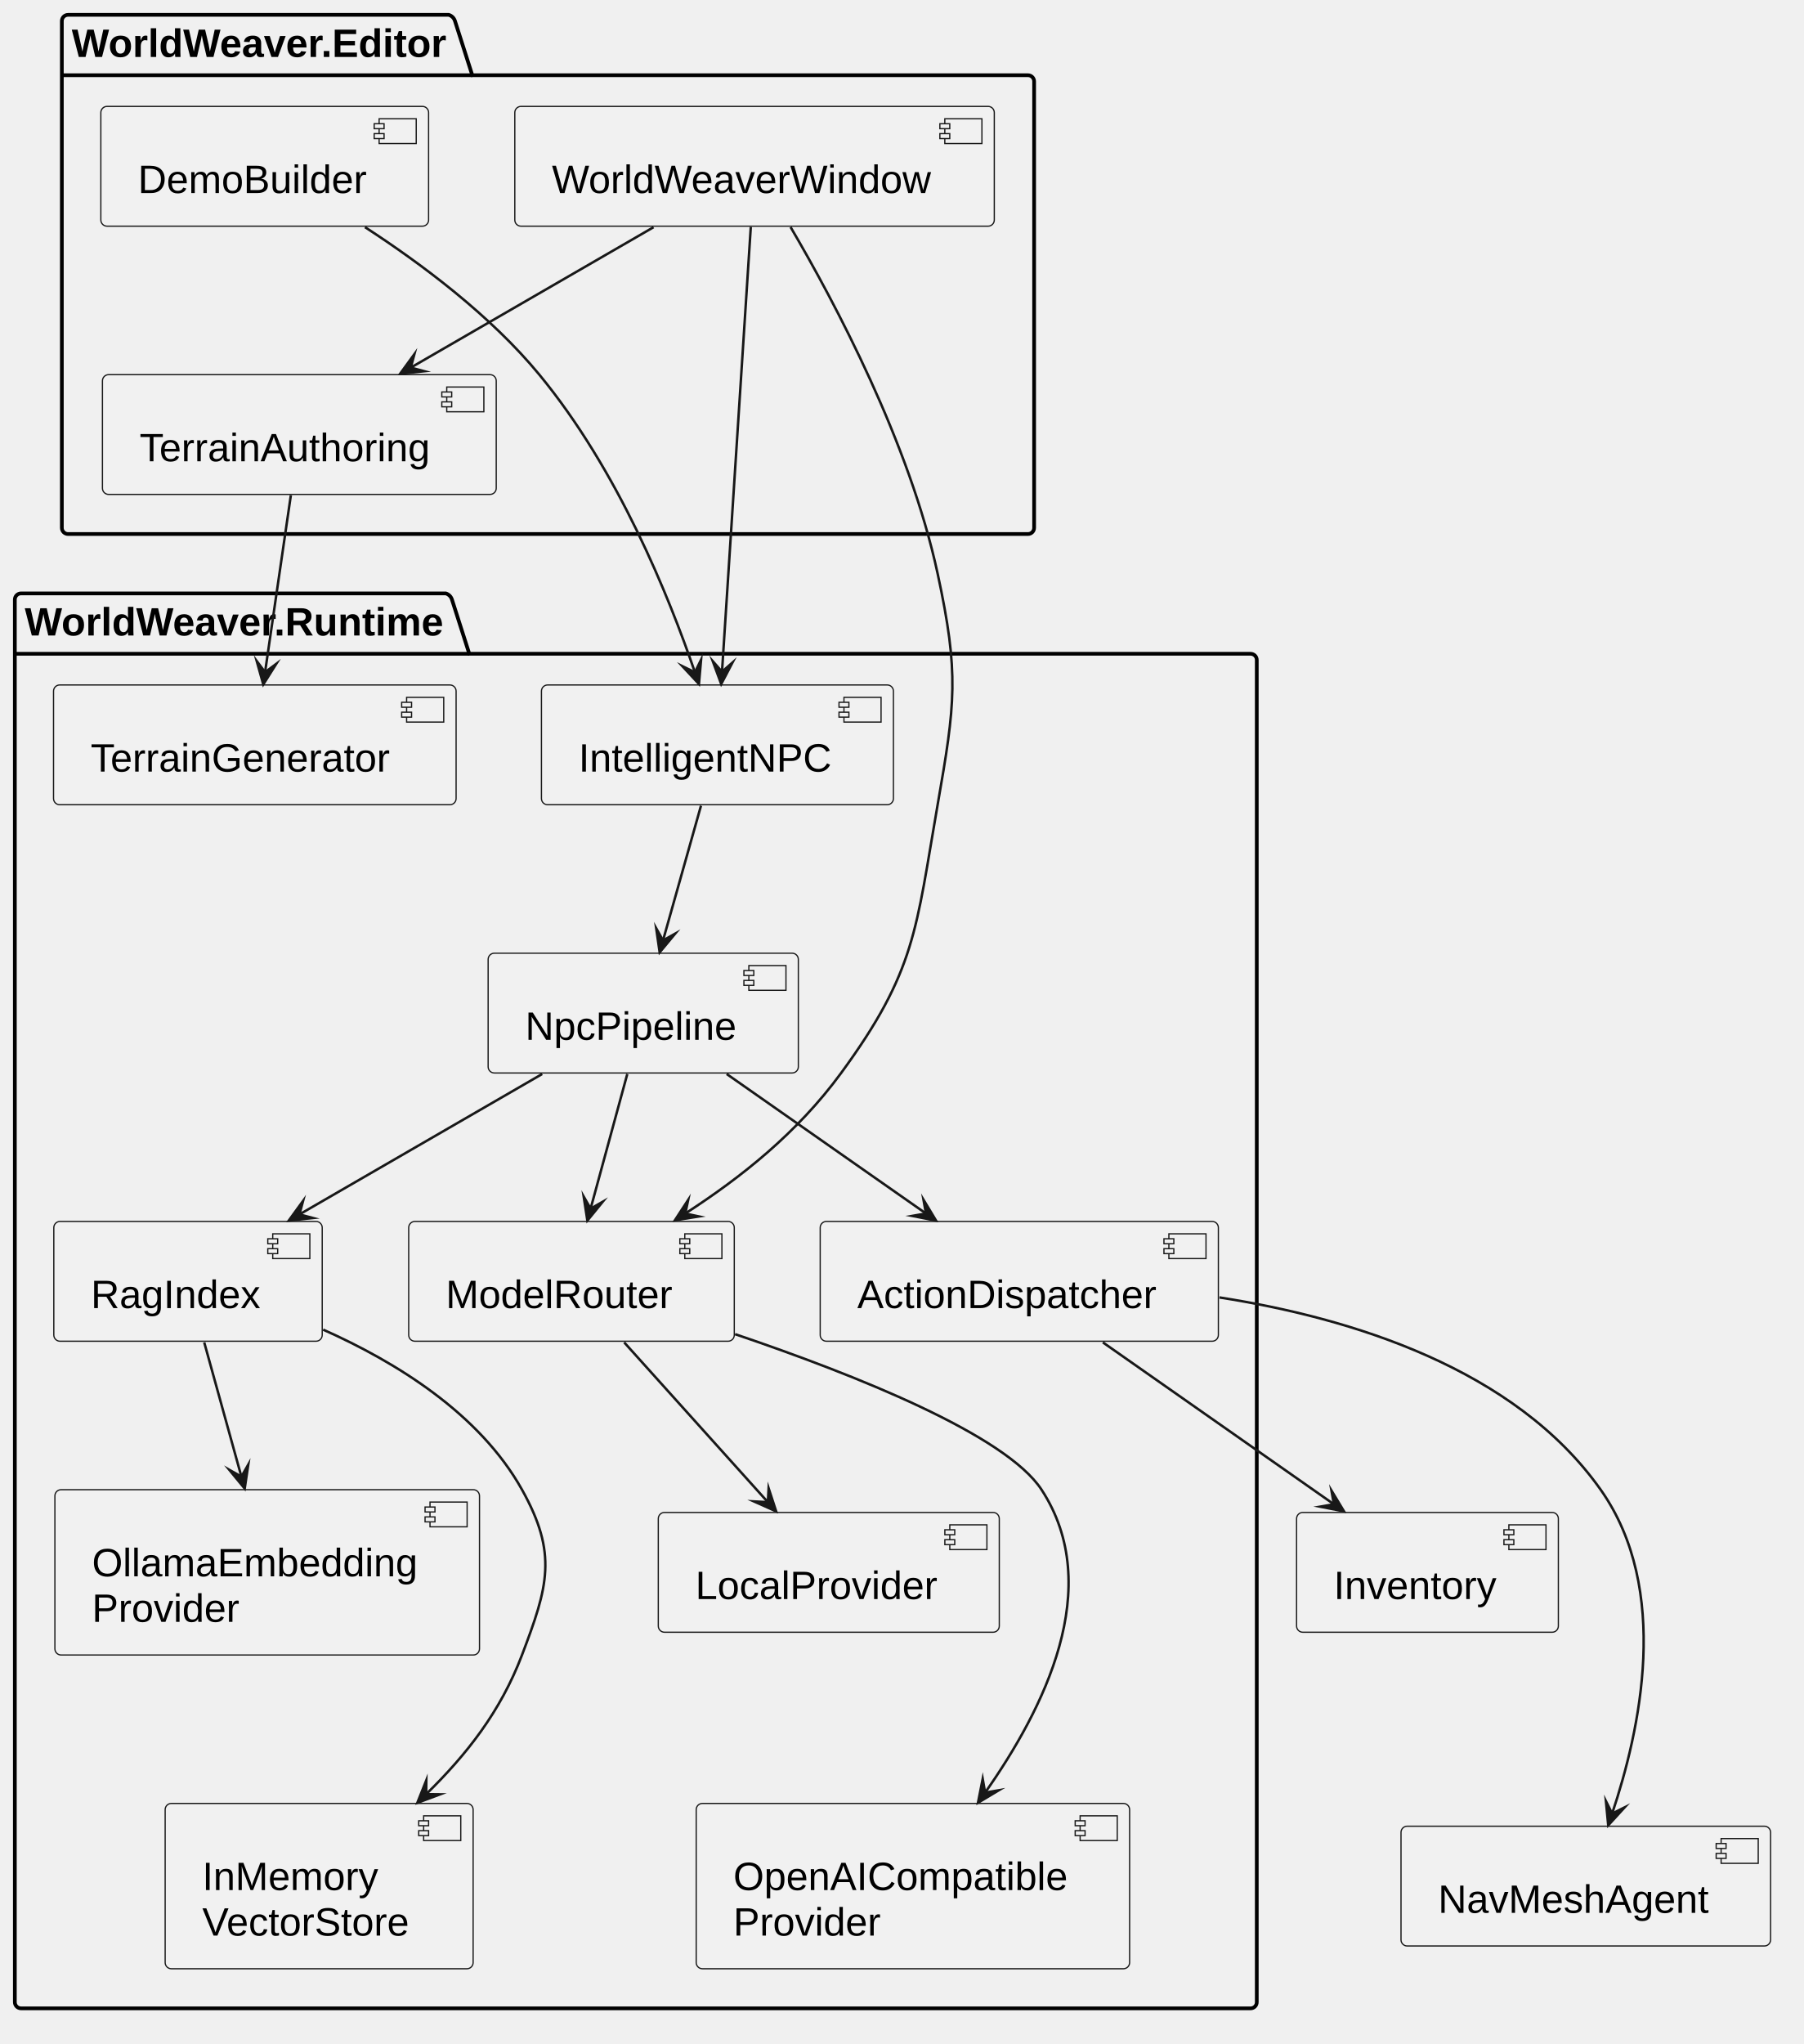
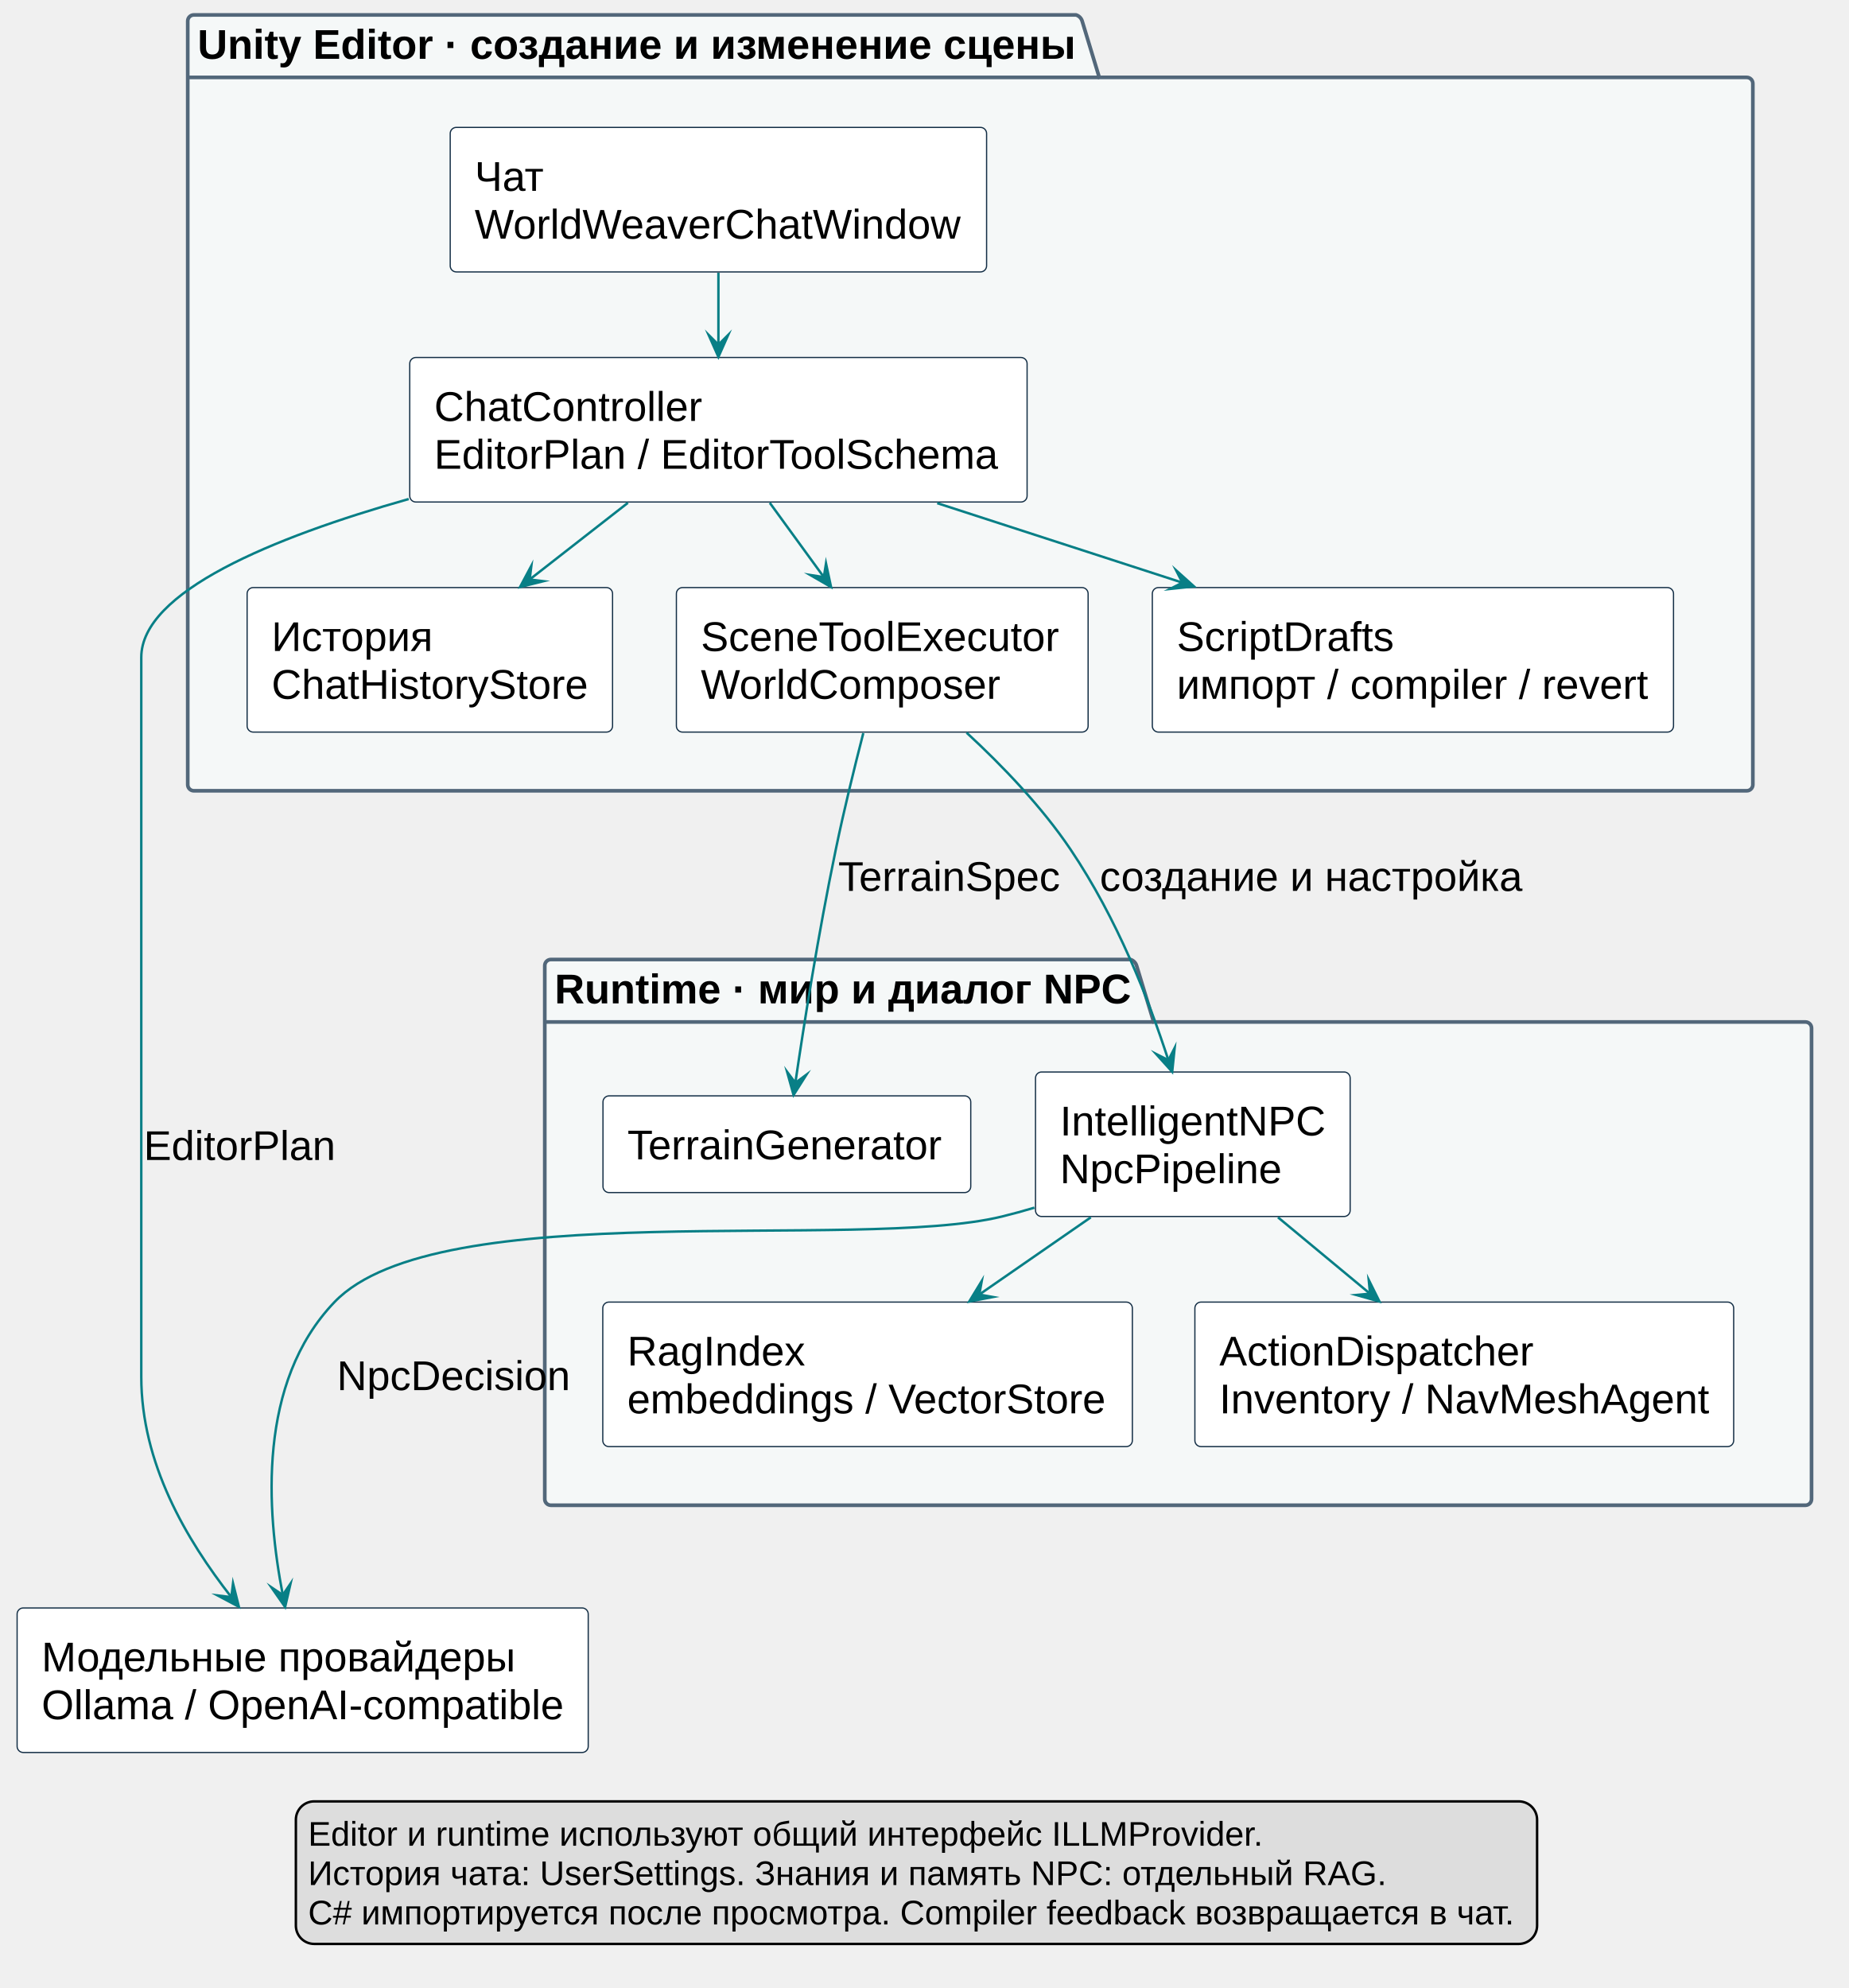
- <svg xmlns="http://www.w3.org/2000/svg" version="1.1" data-diagram-type="DESCRIPTION" style="width:729px;height:826px;background:#FFFFFF;" width="729px" height="826px" viewBox="0 0 729 826" zoomAndPan="magnify" preserveAspectRatio="none" contentStyleType="text/css">
+ <svg xmlns="http://www.w3.org/2000/svg" version="1.1" data-diagram-type="DESCRIPTION" style="width:756px;height:813px;background:#FFFFFF;" width="756px" height="813px" viewBox="0 0 756 813" zoomAndPan="magnify" preserveAspectRatio="none" contentStyleType="text/css">
  <defs />
  <g font-family="sans-serif" lengthAdjust="spacing">
-     <g class="cluster" data-qualified-name="WorldWeaver.Editor" id="ent0001" data-source-line="5">
-       <path d="M27.5,6 L181.406,6 A3.75,3.75 0 0 1 183.906,8.5 L190.906,30.398 L415.5,30.398 A2.5,2.5 0 0 1 418,32.898 L418,213.3 A2.5,2.5 0 0 1 415.5,215.8 L27.5,215.8 A2.5,2.5 0 0 1 25,213.3 L25,8.5 A2.5,2.5 0 0 1 27.5,6" style="stroke:#000;stroke-width:1.5;" fill="none" />
-       <line x1="25" y1="30.398" x2="190.906" y2="30.398" style="stroke:#000;stroke-width:1.5;" />
-       <text x="29" y="23.008" fill="#000" font-size="16" textLength="152.906" font-weight="700" font-family="Arial">WorldWeaver.Editor</text>
+     <g class="cluster" data-qualified-name="Editor" id="ent0001" data-source-line="14">
+       <path d="M79.27,6.103 L440.009,6.103 A3.75,3.75 0 0 1 442.509,8.603 L449.509,31.651 L714.27,31.651 A2.5,2.5 0 0 1 716.77,34.151 L716.77,320.893 A2.5,2.5 0 0 1 714.27,323.393 L79.27,323.393 A2.5,2.5 0 0 1 76.77,320.893 L76.77,8.603 A2.5,2.5 0 0 1 79.27,6.103" style="stroke:#52677A;stroke-width:1.5;" fill="#F5F8F8" />
+       <line x1="76.77" y1="31.651" x2="449.509" y2="31.651" style="stroke:#52677A;stroke-width:1.5;" />
+       <text x="80.77" y="24.048" fill="#000" font-size="17" textLength="359.739" font-weight="700" font-family="Arial">Unity Editor · создание и изменение сцены</text>
    </g>
-     <g class="cluster" data-qualified-name="WorldWeaver.Runtime" id="ent0005" data-source-line="10">
-       <path d="M8.5,239.8 L180.188,239.8 A3.75,3.75 0 0 1 182.688,242.3 L189.688,264.198 L505.5,264.198 A2.5,2.5 0 0 1 508,266.698 L508,809.09 A2.5,2.5 0 0 1 505.5,811.59 L8.5,811.59 A2.5,2.5 0 0 1 6,809.09 L6,242.3 A2.5,2.5 0 0 1 8.5,239.8" style="stroke:#000;stroke-width:1.5;" fill="none" />
-       <line x1="6" y1="264.198" x2="189.688" y2="264.198" style="stroke:#000;stroke-width:1.5;" />
-       <text x="10" y="256.808" fill="#000" font-size="16" textLength="170.688" font-weight="700" font-family="Arial">WorldWeaver.Runtime</text>
+     <g class="cluster" data-qualified-name="Runtime" id="ent0014" data-source-line="30">
+       <path d="M225.27,392.393 L462.261,392.393 A3.75,3.75 0 0 1 464.761,394.893 L471.761,417.941 L738.27,417.941 A2.5,2.5 0 0 1 740.77,420.441 L740.77,613.083 A2.5,2.5 0 0 1 738.27,615.583 L225.27,615.583 A2.5,2.5 0 0 1 222.77,613.083 L222.77,394.893 A2.5,2.5 0 0 1 225.27,392.393" style="stroke:#52677A;stroke-width:1.5;" fill="#F5F8F8" />
+       <line x1="222.77" y1="417.941" x2="471.761" y2="417.941" style="stroke:#52677A;stroke-width:1.5;" />
+       <text x="226.77" y="410.338" fill="#000" font-size="17" textLength="235.991" font-weight="700" font-family="Arial">Runtime · мир и диалог NPC</text>
    </g>
-     <g class="entity" data-qualified-name="WorldWeaver.Editor.UI" id="ent0002" data-source-line="6">
-       <rect x="208.09" y="43" width="193.813" height="48.398" fill="#F1F1F1" style="stroke:#181818;stroke-width:0.5;" rx="2.5" ry="2.5" />
-       <rect x="381.903" y="48" width="15" height="10" fill="#F1F1F1" style="stroke:#181818;stroke-width:0.5;" />
-       <rect x="379.903" y="50" width="4" height="2" fill="#F1F1F1" style="stroke:#181818;stroke-width:0.5;" />
-       <rect x="379.903" y="54" width="4" height="2" fill="#F1F1F1" style="stroke:#181818;stroke-width:0.5;" />
-       <text x="223.09" y="78.008" fill="#000" font-size="16" textLength="153.813" font-family="Arial">WorldWeaverWindow</text>
+     <g class="entity" data-qualified-name="Editor.Chat" id="ent0002" data-source-line="15">
+       <rect x="184.1" y="52.103" width="219.335" height="59.097" fill="#FFF" style="stroke:#142F46;stroke-width:0.5;" rx="2.5" ry="2.5" />
+       <text x="194.1" y="78.048" fill="#000" font-size="17" textLength="28.571" font-family="Arial">Чат</text>
+       <text x="194.1" y="97.597" fill="#000" font-size="17" textLength="199.335" font-family="Arial">WorldWeaverChatWindow</text>
    </g>
-     <g class="entity" data-qualified-name="WorldWeaver.Editor.Author" id="ent0003" data-source-line="7">
-       <rect x="41.41" y="151.4" width="159.172" height="48.398" fill="#F1F1F1" style="stroke:#181818;stroke-width:0.5;" rx="2.5" ry="2.5" />
-       <rect x="180.582" y="156.4" width="15" height="10" fill="#F1F1F1" style="stroke:#181818;stroke-width:0.5;" />
-       <rect x="178.582" y="158.4" width="4" height="2" fill="#F1F1F1" style="stroke:#181818;stroke-width:0.5;" />
-       <rect x="178.582" y="162.4" width="4" height="2" fill="#F1F1F1" style="stroke:#181818;stroke-width:0.5;" />
-       <text x="56.41" y="186.408" fill="#000" font-size="16" textLength="119.172" font-family="Arial">TerrainAuthoring</text>
+     <g class="entity" data-qualified-name="Editor.Controller" id="ent0003" data-source-line="16">
+       <rect x="167.55" y="146.203" width="252.447" height="59.097" fill="#FFF" style="stroke:#142F46;stroke-width:0.5;" rx="2.5" ry="2.5" />
+       <text x="177.55" y="172.148" fill="#000" font-size="17" textLength="109.604" font-family="Arial">ChatController</text>
+       <text x="177.55" y="191.697" fill="#000" font-size="17" textLength="232.447" font-family="Arial">EditorPlan / EditorToolSchema</text>
    </g>
-     <g class="entity" data-qualified-name="WorldWeaver.Editor.Demo" id="ent0004" data-source-line="8">
-       <rect x="40.76" y="43" width="132.484" height="48.398" fill="#F1F1F1" style="stroke:#181818;stroke-width:0.5;" rx="2.5" ry="2.5" />
-       <rect x="153.244" y="48" width="15" height="10" fill="#F1F1F1" style="stroke:#181818;stroke-width:0.5;" />
-       <rect x="151.244" y="50" width="4" height="2" fill="#F1F1F1" style="stroke:#181818;stroke-width:0.5;" />
-       <rect x="151.244" y="54" width="4" height="2" fill="#F1F1F1" style="stroke:#181818;stroke-width:0.5;" />
-       <text x="55.76" y="78.008" fill="#000" font-size="16" textLength="92.484" font-family="Arial">DemoBuilder</text>
+     <g class="entity" data-qualified-name="Editor.History" id="ent0004" data-source-line="17">
+       <rect x="101.05" y="240.293" width="149.434" height="59.097" fill="#FFF" style="stroke:#142F46;stroke-width:0.5;" rx="2.5" ry="2.5" />
+       <text x="111.05" y="266.238" fill="#000" font-size="17" textLength="66.116" font-family="Arial">История</text>
+       <text x="111.05" y="285.787" fill="#000" font-size="17" textLength="129.434" font-family="Arial">ChatHistoryStore</text>
    </g>
-     <g class="entity" data-qualified-name="WorldWeaver.Runtime.NPC" id="ent0006" data-source-line="11">
-       <rect x="218.86" y="276.8" width="142.273" height="48.398" fill="#F1F1F1" style="stroke:#181818;stroke-width:0.5;" rx="2.5" ry="2.5" />
-       <rect x="341.133" y="281.8" width="15" height="10" fill="#F1F1F1" style="stroke:#181818;stroke-width:0.5;" />
-       <rect x="339.133" y="283.8" width="4" height="2" fill="#F1F1F1" style="stroke:#181818;stroke-width:0.5;" />
-       <rect x="339.133" y="287.8" width="4" height="2" fill="#F1F1F1" style="stroke:#181818;stroke-width:0.5;" />
-       <text x="233.86" y="311.808" fill="#000" font-size="16" textLength="102.273" font-family="Arial">IntelligentNPC</text>
+     <g class="entity" data-qualified-name="Editor.Executor" id="ent0005" data-source-line="18">
+       <rect x="276.59" y="240.293" width="168.36" height="59.097" fill="#FFF" style="stroke:#142F46;stroke-width:0.5;" rx="2.5" ry="2.5" />
+       <text x="286.59" y="266.238" fill="#000" font-size="17" textLength="148.36" font-family="Arial">SceneToolExecutor</text>
+       <text x="286.59" y="285.787" fill="#000" font-size="17" textLength="122.81" font-family="Arial">WorldComposer</text>
    </g>
-     <g class="entity" data-qualified-name="WorldWeaver.Runtime.Pipeline" id="ent0007" data-source-line="12">
-       <rect x="197.31" y="385.2" width="125.383" height="48.398" fill="#F1F1F1" style="stroke:#181818;stroke-width:0.5;" rx="2.5" ry="2.5" />
-       <rect x="302.693" y="390.2" width="15" height="10" fill="#F1F1F1" style="stroke:#181818;stroke-width:0.5;" />
-       <rect x="300.693" y="392.2" width="4" height="2" fill="#F1F1F1" style="stroke:#181818;stroke-width:0.5;" />
-       <rect x="300.693" y="396.2" width="4" height="2" fill="#F1F1F1" style="stroke:#181818;stroke-width:0.5;" />
-       <text x="212.31" y="420.208" fill="#000" font-size="16" textLength="85.383" font-family="Arial">NpcPipeline</text>
+     <g class="entity" data-qualified-name="Editor.Scripts" id="ent0006" data-source-line="19">
+       <rect x="471.21" y="240.293" width="213.118" height="59.097" fill="#FFF" style="stroke:#142F46;stroke-width:0.5;" rx="2.5" ry="2.5" />
+       <text x="481.21" y="266.238" fill="#000" font-size="17" textLength="88.793" font-family="Arial">ScriptDrafts</text>
+       <text x="481.21" y="285.787" fill="#000" font-size="17" textLength="193.118" font-family="Arial">импорт / compiler / revert</text>
    </g>
-     <g class="entity" data-qualified-name="WorldWeaver.Runtime.Router" id="ent0008" data-source-line="13">
-       <rect x="165.2" y="493.6" width="131.602" height="48.398" fill="#F1F1F1" style="stroke:#181818;stroke-width:0.5;" rx="2.5" ry="2.5" />
-       <rect x="276.802" y="498.6" width="15" height="10" fill="#F1F1F1" style="stroke:#181818;stroke-width:0.5;" />
-       <rect x="274.802" y="500.6" width="4" height="2" fill="#F1F1F1" style="stroke:#181818;stroke-width:0.5;" />
-       <rect x="274.802" y="504.6" width="4" height="2" fill="#F1F1F1" style="stroke:#181818;stroke-width:0.5;" />
-       <text x="180.2" y="528.608" fill="#000" font-size="16" textLength="91.602" font-family="Arial">ModelRouter</text>
+     <g class="entity" data-qualified-name="Runtime.Dialogue" id="ent0015" data-source-line="31">
+       <rect x="423.44" y="438.393" width="128.666" height="59.097" fill="#FFF" style="stroke:#142F46;stroke-width:0.5;" rx="2.5" ry="2.5" />
+       <text x="433.44" y="464.338" fill="#000" font-size="17" textLength="108.666" font-family="Arial">IntelligentNPC</text>
+       <text x="433.44" y="483.887" fill="#000" font-size="17" textLength="90.719" font-family="Arial">NpcPipeline</text>
    </g>
-     <g class="entity" data-qualified-name="WorldWeaver.Runtime.Local" id="ent0009" data-source-line="14">
-       <rect x="266.09" y="611.2" width="137.828" height="48.398" fill="#F1F1F1" style="stroke:#181818;stroke-width:0.5;" rx="2.5" ry="2.5" />
-       <rect x="383.918" y="616.2" width="15" height="10" fill="#F1F1F1" style="stroke:#181818;stroke-width:0.5;" />
-       <rect x="381.918" y="618.2" width="4" height="2" fill="#F1F1F1" style="stroke:#181818;stroke-width:0.5;" />
-       <rect x="381.918" y="622.2" width="4" height="2" fill="#F1F1F1" style="stroke:#181818;stroke-width:0.5;" />
-       <text x="281.09" y="646.208" fill="#000" font-size="16" textLength="97.828" font-family="Arial">LocalProvider</text>
+     <g class="entity" data-qualified-name="Runtime.RAG" id="ent0016" data-source-line="32">
+       <rect x="246.49" y="532.493" width="216.554" height="59.097" fill="#FFF" style="stroke:#142F46;stroke-width:0.5;" rx="2.5" ry="2.5" />
+       <text x="256.49" y="558.438" fill="#000" font-size="17" textLength="72.773" font-family="Arial">RagIndex</text>
+       <text x="256.49" y="577.987" fill="#000" font-size="17" textLength="196.554" font-family="Arial">embeddings / VectorStore</text>
    </g>
-     <g class="entity" data-qualified-name="WorldWeaver.Runtime.Cloud" id="ent0010" data-source-line="15">
-       <rect x="281.41" y="728.79" width="175.188" height="66.797" fill="#F1F1F1" style="stroke:#181818;stroke-width:0.5;" rx="2.5" ry="2.5" />
-       <rect x="436.598" y="733.79" width="15" height="10" fill="#F1F1F1" style="stroke:#181818;stroke-width:0.5;" />
-       <rect x="434.598" y="735.79" width="4" height="2" fill="#F1F1F1" style="stroke:#181818;stroke-width:0.5;" />
-       <rect x="434.598" y="739.79" width="4" height="2" fill="#F1F1F1" style="stroke:#181818;stroke-width:0.5;" />
-       <text x="296.41" y="763.798" fill="#000" font-size="16" textLength="135.188" font-family="Arial">OpenAICompatible</text>
-       <text x="296.41" y="782.196" fill="#000" font-size="16" textLength="59.578" font-family="Arial">Provider</text>
+     <g class="entity" data-qualified-name="Runtime.Actions" id="ent0017" data-source-line="33">
+       <rect x="488.61" y="532.493" width="220.323" height="59.097" fill="#FFF" style="stroke:#142F46;stroke-width:0.5;" rx="2.5" ry="2.5" />
+       <text x="498.61" y="558.438" fill="#000" font-size="17" textLength="128.504" font-family="Arial">ActionDispatcher</text>
+       <text x="498.61" y="577.987" fill="#000" font-size="17" textLength="200.323" font-family="Arial">Inventory / NavMeshAgent</text>
    </g>
-     <g class="entity" data-qualified-name="WorldWeaver.Runtime.RAG" id="ent0011" data-source-line="16">
-       <rect x="21.75" y="493.6" width="108.492" height="48.398" fill="#F1F1F1" style="stroke:#181818;stroke-width:0.5;" rx="2.5" ry="2.5" />
-       <rect x="110.242" y="498.6" width="15" height="10" fill="#F1F1F1" style="stroke:#181818;stroke-width:0.5;" />
-       <rect x="108.242" y="500.6" width="4" height="2" fill="#F1F1F1" style="stroke:#181818;stroke-width:0.5;" />
-       <rect x="108.242" y="504.6" width="4" height="2" fill="#F1F1F1" style="stroke:#181818;stroke-width:0.5;" />
-       <text x="36.75" y="528.608" fill="#000" font-size="16" textLength="68.492" font-family="Arial">RagIndex</text>
+     <g class="entity" data-qualified-name="Runtime.Terrain" id="ent0018" data-source-line="34">
+       <rect x="246.57" y="448.163" width="150.389" height="39.548" fill="#FFF" style="stroke:#142F46;stroke-width:0.5;" rx="2.5" ry="2.5" />
+       <text x="256.57" y="474.108" fill="#000" font-size="17" textLength="130.389" font-family="Arial">TerrainGenerator</text>
    </g>
-     <g class="entity" data-qualified-name="WorldWeaver.Runtime.Embedding" id="ent0012" data-source-line="17">
-       <rect x="22.19" y="602" width="171.625" height="66.797" fill="#F1F1F1" style="stroke:#181818;stroke-width:0.5;" rx="2.5" ry="2.5" />
-       <rect x="173.815" y="607" width="15" height="10" fill="#F1F1F1" style="stroke:#181818;stroke-width:0.5;" />
-       <rect x="171.815" y="609" width="4" height="2" fill="#F1F1F1" style="stroke:#181818;stroke-width:0.5;" />
-       <rect x="171.815" y="613" width="4" height="2" fill="#F1F1F1" style="stroke:#181818;stroke-width:0.5;" />
-       <text x="37.19" y="637.008" fill="#000" font-size="16" textLength="131.625" font-family="Arial">OllamaEmbedding</text>
-       <text x="37.19" y="655.406" fill="#000" font-size="16" textLength="59.578" font-family="Arial">Provider</text>
+     <g class="entity" data-qualified-name="Providers" id="ent0013" data-source-line="28">
+       <rect x="7" y="657.583" width="233.538" height="59.097" fill="#FFF" style="stroke:#142F46;stroke-width:0.5;" rx="2.5" ry="2.5" />
+       <text x="17" y="683.528" fill="#000" font-size="17" textLength="194.695" font-family="Arial">Модельные провайдеры</text>
+       <text x="17" y="703.077" fill="#000" font-size="17" textLength="213.538" font-family="Arial">Ollama / OpenAI-compatible</text>
    </g>
-     <g class="entity" data-qualified-name="WorldWeaver.Runtime.Vector" id="ent0013" data-source-line="18">
-       <rect x="66.76" y="728.79" width="124.484" height="66.797" fill="#F1F1F1" style="stroke:#181818;stroke-width:0.5;" rx="2.5" ry="2.5" />
-       <rect x="171.244" y="733.79" width="15" height="10" fill="#F1F1F1" style="stroke:#181818;stroke-width:0.5;" />
-       <rect x="169.244" y="735.79" width="4" height="2" fill="#F1F1F1" style="stroke:#181818;stroke-width:0.5;" />
-       <rect x="169.244" y="739.79" width="4" height="2" fill="#F1F1F1" style="stroke:#181818;stroke-width:0.5;" />
-       <text x="81.76" y="763.798" fill="#000" font-size="16" textLength="71.125" font-family="Arial">InMemory</text>
-       <text x="81.76" y="782.196" fill="#000" font-size="16" textLength="84.484" font-family="Arial">VectorStore</text>
+     <g class="link" data-entity-1="ent0002" data-entity-2="ent0003" id="lnk7" data-source-line="20" data-link-type="dependency">
+       <path d="M293.77,111.543 C293.77,122.513 293.77,130.003 293.77,140.963" style="stroke:#087F86;stroke-width:1;" fill="none" id="Chat-to-Controller" />
+       <polygon points="293.77,145.963,297.77,136.963,293.77,140.963,289.77,136.963,293.77,145.963" fill="#087F86" style="stroke:#087F86;stroke-width:1;stroke-linejoin:miter;stroke-miterlimit:10;" />
    </g>
-     <g class="entity" data-qualified-name="WorldWeaver.Runtime.Actions" id="ent0014" data-source-line="19">
-       <rect x="331.53" y="493.6" width="160.945" height="48.398" fill="#F1F1F1" style="stroke:#181818;stroke-width:0.5;" rx="2.5" ry="2.5" />
-       <rect x="472.475" y="498.6" width="15" height="10" fill="#F1F1F1" style="stroke:#181818;stroke-width:0.5;" />
-       <rect x="470.475" y="500.6" width="4" height="2" fill="#F1F1F1" style="stroke:#181818;stroke-width:0.5;" />
-       <rect x="470.475" y="504.6" width="4" height="2" fill="#F1F1F1" style="stroke:#181818;stroke-width:0.5;" />
-       <text x="346.53" y="528.608" fill="#000" font-size="16" textLength="120.945" font-family="Arial">ActionDispatcher</text>
+     <g class="link" data-entity-1="ent0003" data-entity-2="ent0004" id="lnk8" data-source-line="21" data-link-type="dependency">
+       <path d="M256.76,205.633 C242.7,216.603 230.641,226.015 216.591,236.985" style="stroke:#087F86;stroke-width:1;" fill="none" id="Controller-to-History" />
+       <polygon points="212.65,240.063,222.205,237.677,216.591,236.985,217.282,231.371,212.65,240.063" fill="#087F86" style="stroke:#087F86;stroke-width:1;stroke-linejoin:miter;stroke-miterlimit:10;" />
    </g>
-     <g class="entity" data-qualified-name="WorldWeaver.Runtime.Generator" id="ent0015" data-source-line="20">
-       <rect x="21.64" y="276.8" width="162.719" height="48.398" fill="#F1F1F1" style="stroke:#181818;stroke-width:0.5;" rx="2.5" ry="2.5" />
-       <rect x="164.359" y="281.8" width="15" height="10" fill="#F1F1F1" style="stroke:#181818;stroke-width:0.5;" />
-       <rect x="162.359" y="283.8" width="4" height="2" fill="#F1F1F1" style="stroke:#181818;stroke-width:0.5;" />
-       <rect x="162.359" y="287.8" width="4" height="2" fill="#F1F1F1" style="stroke:#181818;stroke-width:0.5;" />
-       <text x="36.64" y="311.808" fill="#000" font-size="16" textLength="122.719" font-family="Arial">TerrainGenerator</text>
+     <g class="link" data-entity-1="ent0003" data-entity-2="ent0005" id="lnk9" data-source-line="22" data-link-type="dependency">
+       <path d="M314.78,205.633 C322.77,216.603 328.909,225.049 336.889,236.019" style="stroke:#087F86;stroke-width:1;" fill="none" id="Controller-to-Executor" />
+       <polygon points="339.83,240.063,337.77,230.431,336.889,236.019,331.301,235.138,339.83,240.063" fill="#087F86" style="stroke:#087F86;stroke-width:1;stroke-linejoin:miter;stroke-miterlimit:10;" />
    </g>
-     <g class="entity" data-qualified-name="Inventory" id="ent0029" data-source-line="35">
-       <rect x="524.09" y="611.2" width="105.813" height="48.398" fill="#F1F1F1" style="stroke:#181818;stroke-width:0.5;" rx="2.5" ry="2.5" />
-       <rect x="609.903" y="616.2" width="15" height="10" fill="#F1F1F1" style="stroke:#181818;stroke-width:0.5;" />
-       <rect x="607.903" y="618.2" width="4" height="2" fill="#F1F1F1" style="stroke:#181818;stroke-width:0.5;" />
-       <rect x="607.903" y="622.2" width="4" height="2" fill="#F1F1F1" style="stroke:#181818;stroke-width:0.5;" />
-       <text x="539.09" y="646.208" fill="#000" font-size="16" textLength="65.813" font-family="Arial">Inventory</text>
+     <g class="link" data-entity-1="ent0003" data-entity-2="ent0006" id="lnk10" data-source-line="23" data-link-type="dependency">
+       <path d="M383.24,205.763 C416.73,216.623 450.004,227.409 483.504,238.279" style="stroke:#087F86;stroke-width:1;" fill="none" id="Controller-to-Scripts" />
+       <polygon points="488.26,239.823,480.934,233.24,483.504,238.279,478.465,240.85,488.26,239.823" fill="#087F86" style="stroke:#087F86;stroke-width:1;stroke-linejoin:miter;stroke-miterlimit:10;" />
    </g>
-     <g class="entity" data-qualified-name="Nav" id="ent0030" data-source-line="36">
-       <rect x="566.3" y="737.99" width="149.391" height="48.398" fill="#F1F1F1" style="stroke:#181818;stroke-width:0.5;" rx="2.5" ry="2.5" />
-       <rect x="695.691" y="742.99" width="15" height="10" fill="#F1F1F1" style="stroke:#181818;stroke-width:0.5;" />
-       <rect x="693.691" y="744.99" width="4" height="2" fill="#F1F1F1" style="stroke:#181818;stroke-width:0.5;" />
-       <rect x="693.691" y="748.99" width="4" height="2" fill="#F1F1F1" style="stroke:#181818;stroke-width:0.5;" />
-       <text x="581.3" y="772.998" fill="#000" font-size="16" textLength="109.391" font-family="Arial">NavMeshAgent</text>
+     <g class="link" data-entity-1="ent0015" data-entity-2="ent0016" id="lnk19" data-source-line="35" data-link-type="dependency">
+       <path d="M446.05,497.833 C430.21,508.803 416.281,518.446 400.451,529.406" style="stroke:#087F86;stroke-width:1;" fill="none" id="Dialogue-to-RAG" />
+       <polygon points="396.34,532.253,406.017,530.418,400.451,529.406,401.463,523.841,396.34,532.253" fill="#087F86" style="stroke:#087F86;stroke-width:1;stroke-linejoin:miter;stroke-miterlimit:10;" />
    </g>
-     <g class="link" data-entity-1="ent0002" data-entity-2="ent0003" id="lnk16" data-source-line="22" data-link-type="dependency">
-       <path d="M264.16,91.82 C233.67,109.45 196.519,130.938 166.049,148.548" style="stroke:#181818;stroke-width:1;" fill="none" id="UI-to-Author" />
-       <polygon points="161.72,151.05,171.514,150.01,166.049,148.548,167.511,143.083,161.72,151.05" fill="#181818" style="stroke:#181818;stroke-width:1;stroke-linejoin:miter;stroke-miterlimit:10;" />
+     <g class="link" data-entity-1="ent0015" data-entity-2="ent0017" id="lnk20" data-source-line="36" data-link-type="dependency">
+       <path d="M522.59,497.833 C535.81,508.803 547.011,518.101 560.231,529.061" style="stroke:#087F86;stroke-width:1;" fill="none" id="Dialogue-to-Actions" />
+       <polygon points="564.08,532.253,559.704,523.429,560.231,529.061,554.598,529.588,564.08,532.253" fill="#087F86" style="stroke:#087F86;stroke-width:1;stroke-linejoin:miter;stroke-miterlimit:10;" />
    </g>
-     <g class="link" data-entity-1="ent0002" data-entity-2="ent0006" id="lnk17" data-source-line="23" data-link-type="dependency">
-       <path d="M303.48,91.7 C300.6,136.13 294.723,226.97 291.843,271.45" style="stroke:#181818;stroke-width:1;" fill="none" id="UI-to-NPC" />
-       <polygon points="291.52,276.44,296.093,267.717,291.843,271.45,288.11,267.2,291.52,276.44" fill="#181818" style="stroke:#181818;stroke-width:1;stroke-linejoin:miter;stroke-miterlimit:10;" />
+     <g class="link" data-entity-1="ent0003" data-entity-2="ent0013" id="lnk23" data-source-line="41" data-link-type="dependency">
+       <path d="M167.13,204.073 C111.15,219.933 57.77,242.073 57.77,268.843 C57.77,268.843 57.77,268.843 57.77,563.043 C57.77,598.443 76.161,629.563 94.601,653.153" style="stroke:#087F86;stroke-width:1;" fill="none" id="Controller-to-Providers" />
+       <polygon points="97.68,657.093,95.289,647.538,94.601,653.153,88.986,652.465,97.68,657.093" fill="#087F86" style="stroke:#087F86;stroke-width:1;stroke-linejoin:miter;stroke-miterlimit:10;" />
+       <text x="58.77" y="474.388" fill="#000" font-size="17" textLength="78.434" font-family="Arial">EditorPlan</text>
    </g>
-     <g class="link" data-entity-1="ent0002" data-entity-2="ent0008" id="lnk18" data-source-line="24" data-link-type="dependency">
-       <path d="M319.55,91.75 C337.66,122.58 367.6,178.93 379,231.8 C387.75,272.38 386.13,284.31 379,325.2 C370.2,375.64 370.25,392.29 340,433.6 C322.21,457.89 299.576,475.771 276.996,490.401" style="stroke:#181818;stroke-width:1;" fill="none" id="UI-to-Router" />
-       <polygon points="272.8,493.12,282.528,491.583,276.996,490.401,278.178,484.869,272.8,493.12" fill="#181818" style="stroke:#181818;stroke-width:1;stroke-linejoin:miter;stroke-miterlimit:10;" />
+     <g class="link" data-entity-1="ent0005" data-entity-2="ent0015" id="lnk24" data-source-line="42" data-link-type="dependency">
+       <path d="M395.26,299.633 C409.77,313.033 425.98,329.873 437.77,347.393 C456.98,375.953 469.539,408.319 477.779,433.569" style="stroke:#087F86;stroke-width:1;" fill="none" id="Executor-to-Dialogue" />
+       <polygon points="479.33,438.323,480.341,428.526,477.779,433.569,472.735,431.008,479.33,438.323" fill="#087F86" style="stroke:#087F86;stroke-width:1;stroke-linejoin:miter;stroke-miterlimit:10;" />
+       <text x="449.72" y="364.338" fill="#000" font-size="17" textLength="172.831" font-family="Arial">создание и настройка</text>
    </g>
-     <g class="link" data-entity-1="ent0004" data-entity-2="ent0006" id="lnk19" data-source-line="25" data-link-type="dependency">
-       <path d="M147.53,91.79 C170.43,106.65 198.32,127.52 218,151.4 C249.91,190.11 270.215,240.612 280.895,271.682" style="stroke:#181818;stroke-width:1;" fill="none" id="Demo-to-NPC" />
-       <polygon points="282.52,276.41,283.377,266.599,280.895,271.682,275.812,269.199,282.52,276.41" fill="#181818" style="stroke:#181818;stroke-width:1;stroke-linejoin:miter;stroke-miterlimit:10;" />
+     <g class="link" data-entity-1="ent0005" data-entity-2="ent0018" id="lnk25" data-source-line="43" data-link-type="dependency">
+       <path d="M353.02,299.803 C349.34,314.073 345.05,331.573 341.77,347.393 C334.46,382.623 328.719,419.186 325.229,442.856" style="stroke:#087F86;stroke-width:1;" fill="none" id="Executor-to-Terrain" />
+       <polygon points="324.5,447.803,329.77,439.482,325.229,442.856,321.856,438.315,324.5,447.803" fill="#087F86" style="stroke:#087F86;stroke-width:1;stroke-linejoin:miter;stroke-miterlimit:10;" />
+       <text x="342.77" y="364.338" fill="#000" font-size="17" textLength="92.595" font-family="Arial">TerrainSpec</text>
    </g>
-     <g class="link" data-entity-1="ent0003" data-entity-2="ent0015" id="lnk20" data-source-line="26" data-link-type="dependency">
-       <path d="M117.57,200.1 C114.37,222.06 110.33,249.712 107.14,271.642" style="stroke:#181818;stroke-width:1;" fill="none" id="Author-to-Generator" />
-       <polygon points="106.42,276.59,111.674,268.26,107.14,271.642,103.757,267.108,106.42,276.59" fill="#181818" style="stroke:#181818;stroke-width:1;stroke-linejoin:miter;stroke-miterlimit:10;" />
+     <g class="link" data-entity-1="ent0015" data-entity-2="ent0013" id="lnk26" data-source-line="44" data-link-type="dependency">
+       <path d="M422.99,493.883 C418.55,495.213 414.11,496.433 409.77,497.493 C350.35,511.983 179.08,488.323 136.77,532.493 C105.2,565.453 108.96,617.754 115.64,652.284" style="stroke:#087F86;stroke-width:1;" fill="none" id="Dialogue-to-Providers" />
+       <polygon points="116.59,657.193,118.808,647.597,115.64,652.284,110.953,649.116,116.59,657.193" fill="#087F86" style="stroke:#087F86;stroke-width:1;stroke-linejoin:miter;stroke-miterlimit:10;" />
+       <text x="137.77" y="568.488" fill="#000" font-size="17" textLength="95.426" font-family="Arial">NpcDecision</text>
    </g>
-     <g class="link" data-entity-1="ent0006" data-entity-2="ent0007" id="lnk21" data-source-line="27" data-link-type="dependency">
-       <path d="M283.34,325.61 C278.37,343.25 272.968,362.428 267.998,380.038" style="stroke:#181818;stroke-width:1;" fill="none" id="NPC-to-Pipeline" />
-       <polygon points="266.64,384.85,272.934,377.275,267.998,380.038,265.235,375.102,266.64,384.85" fill="#181818" style="stroke:#181818;stroke-width:1;stroke-linejoin:miter;stroke-miterlimit:10;" />
-     </g>
-     <g class="link" data-entity-1="ent0007" data-entity-2="ent0011" id="lnk22" data-source-line="28" data-link-type="dependency">
-       <path d="M219.16,434.01 C188.67,451.64 151.518,473.127 121.048,490.747" style="stroke:#181818;stroke-width:1;" fill="none" id="Pipeline-to-RAG" />
-       <polygon points="116.72,493.25,126.514,492.207,121.048,490.747,122.509,485.282,116.72,493.25" fill="#181818" style="stroke:#181818;stroke-width:1;stroke-linejoin:miter;stroke-miterlimit:10;" />
-     </g>
-     <g class="link" data-entity-1="ent0007" data-entity-2="ent0008" id="lnk23" data-source-line="29" data-link-type="dependency">
-       <path d="M253.56,434.01 C248.76,451.64 243.534,470.806 238.734,488.426" style="stroke:#181818;stroke-width:1;" fill="none" id="Pipeline-to-Router" />
-       <polygon points="237.42,493.25,243.645,485.618,238.734,488.426,235.926,483.515,237.42,493.25" fill="#181818" style="stroke:#181818;stroke-width:1;stroke-linejoin:miter;stroke-miterlimit:10;" />
-     </g>
-     <g class="link" data-entity-1="ent0007" data-entity-2="ent0014" id="lnk24" data-source-line="30" data-link-type="dependency">
-       <path d="M293.73,434.01 C318.92,451.64 349.094,472.763 374.264,490.383" style="stroke:#181818;stroke-width:1;" fill="none" id="Pipeline-to-Actions" />
-       <polygon points="378.36,493.25,373.281,484.812,374.264,490.383,368.693,491.366,378.36,493.25" fill="#181818" style="stroke:#181818;stroke-width:1;stroke-linejoin:miter;stroke-miterlimit:10;" />
-     </g>
-     <g class="link" data-entity-1="ent0011" data-entity-2="ent0012" id="lnk25" data-source-line="31" data-link-type="dependency">
-       <path d="M82.55,542.47 C87.27,559.51 92.367,577.901 97.577,596.731" style="stroke:#181818;stroke-width:1;" fill="none" id="RAG-to-Embedding" />
-       <polygon points="98.91,601.55,100.365,591.809,97.577,596.731,92.655,593.943,98.91,601.55" fill="#181818" style="stroke:#181818;stroke-width:1;stroke-linejoin:miter;stroke-miterlimit:10;" />
-     </g>
-     <g class="link" data-entity-1="ent0011" data-entity-2="ent0013" id="lnk26" data-source-line="32" data-link-type="dependency">
-       <path d="M130.62,537.32 C160.07,550.43 193.82,571.23 211,602 C225.47,627.92 221.54,641.04 211,668.79 C202.32,691.65 188.683,708.973 172.263,725.043" style="stroke:#181818;stroke-width:1;" fill="none" id="RAG-to-Vector" />
-       <polygon points="168.69,728.54,177.92,725.104,172.263,725.043,172.324,719.386,168.69,728.54" fill="#181818" style="stroke:#181818;stroke-width:1;stroke-linejoin:miter;stroke-miterlimit:10;" />
-     </g>
-     <g class="link" data-entity-1="ent0008" data-entity-2="ent0009" id="lnk27" data-source-line="33" data-link-type="dependency">
-       <path d="M252.3,542.47 C270.24,562.42 292.445,587.104 310.385,607.034" style="stroke:#181818;stroke-width:1;" fill="none" id="Router-to-Local" />
-       <polygon points="313.73,610.75,310.682,601.385,310.385,607.034,304.736,606.737,313.73,610.75" fill="#181818" style="stroke:#181818;stroke-width:1;stroke-linejoin:miter;stroke-miterlimit:10;" />
-     </g>
-     <g class="link" data-entity-1="ent0008" data-entity-2="ent0010" id="lnk28" data-source-line="34" data-link-type="dependency">
-       <path d="M297.13,539.15 C346.02,555.7 406.52,579.84 421,602 C446.77,641.42 421.977,690.611 398.187,724.421" style="stroke:#181818;stroke-width:1;" fill="none" id="Router-to-Cloud" />
-       <polygon points="395.31,728.51,403.76,723.451,398.187,724.421,397.218,718.848,395.31,728.51" fill="#181818" style="stroke:#181818;stroke-width:1;stroke-linejoin:miter;stroke-miterlimit:10;" />
-     </g>
-     <g class="link" data-entity-1="ent0014" data-entity-2="ent0029" id="lnk31" data-source-line="37" data-link-type="dependency">
-       <path d="M445.79,542.47 C474.26,562.42 510.704,587.952 539.164,607.882" style="stroke:#181818;stroke-width:1;" fill="none" id="Actions-to-Inventory" />
-       <polygon points="543.26,610.75,538.182,602.311,539.164,607.882,533.593,608.864,543.26,610.75" fill="#181818" style="stroke:#181818;stroke-width:1;stroke-linejoin:miter;stroke-miterlimit:10;" />
-     </g>
-     <g class="link" data-entity-1="ent0014" data-entity-2="ent0030" id="lnk32" data-source-line="38" data-link-type="dependency">
-       <path d="M492.92,524.31 C546.22,532.64 612.34,552.96 647,602 C675.57,642.42 662.847,699.408 651.647,732.878" style="stroke:#181818;stroke-width:1;" fill="none" id="Actions-to-Nav" />
-       <polygon points="650.06,737.62,656.709,730.355,651.647,732.878,649.123,727.816,650.06,737.62" fill="#181818" style="stroke:#181818;stroke-width:1;stroke-linejoin:miter;stroke-miterlimit:10;" />
+     <g class="legend" data-source-line="48">
+       <rect x="120.984" y="736.679" width="507.561" height="58.296" fill="#DDD" style="stroke:#000;stroke-width:1;" rx="7.5" ry="7.5" />
+       <text x="125.984" y="754.811" fill="#000" font-size="14" textLength="392.164" font-family="Arial">Editor и runtime используют общий интерфейс ILLMProvider.</text>
+       <text x="125.984" y="770.91" fill="#000" font-size="14" textLength="442.88" font-family="Arial">История чата: UserSettings. Знания и память NPC: отдельный RAG.</text>
+       <text x="125.984" y="787.008" fill="#000" font-size="14" textLength="497.561" font-family="Arial">C# импортируется после просмотра. Compiler feedback возвращается в чат.</text>
    </g>
  </g>
</svg>
